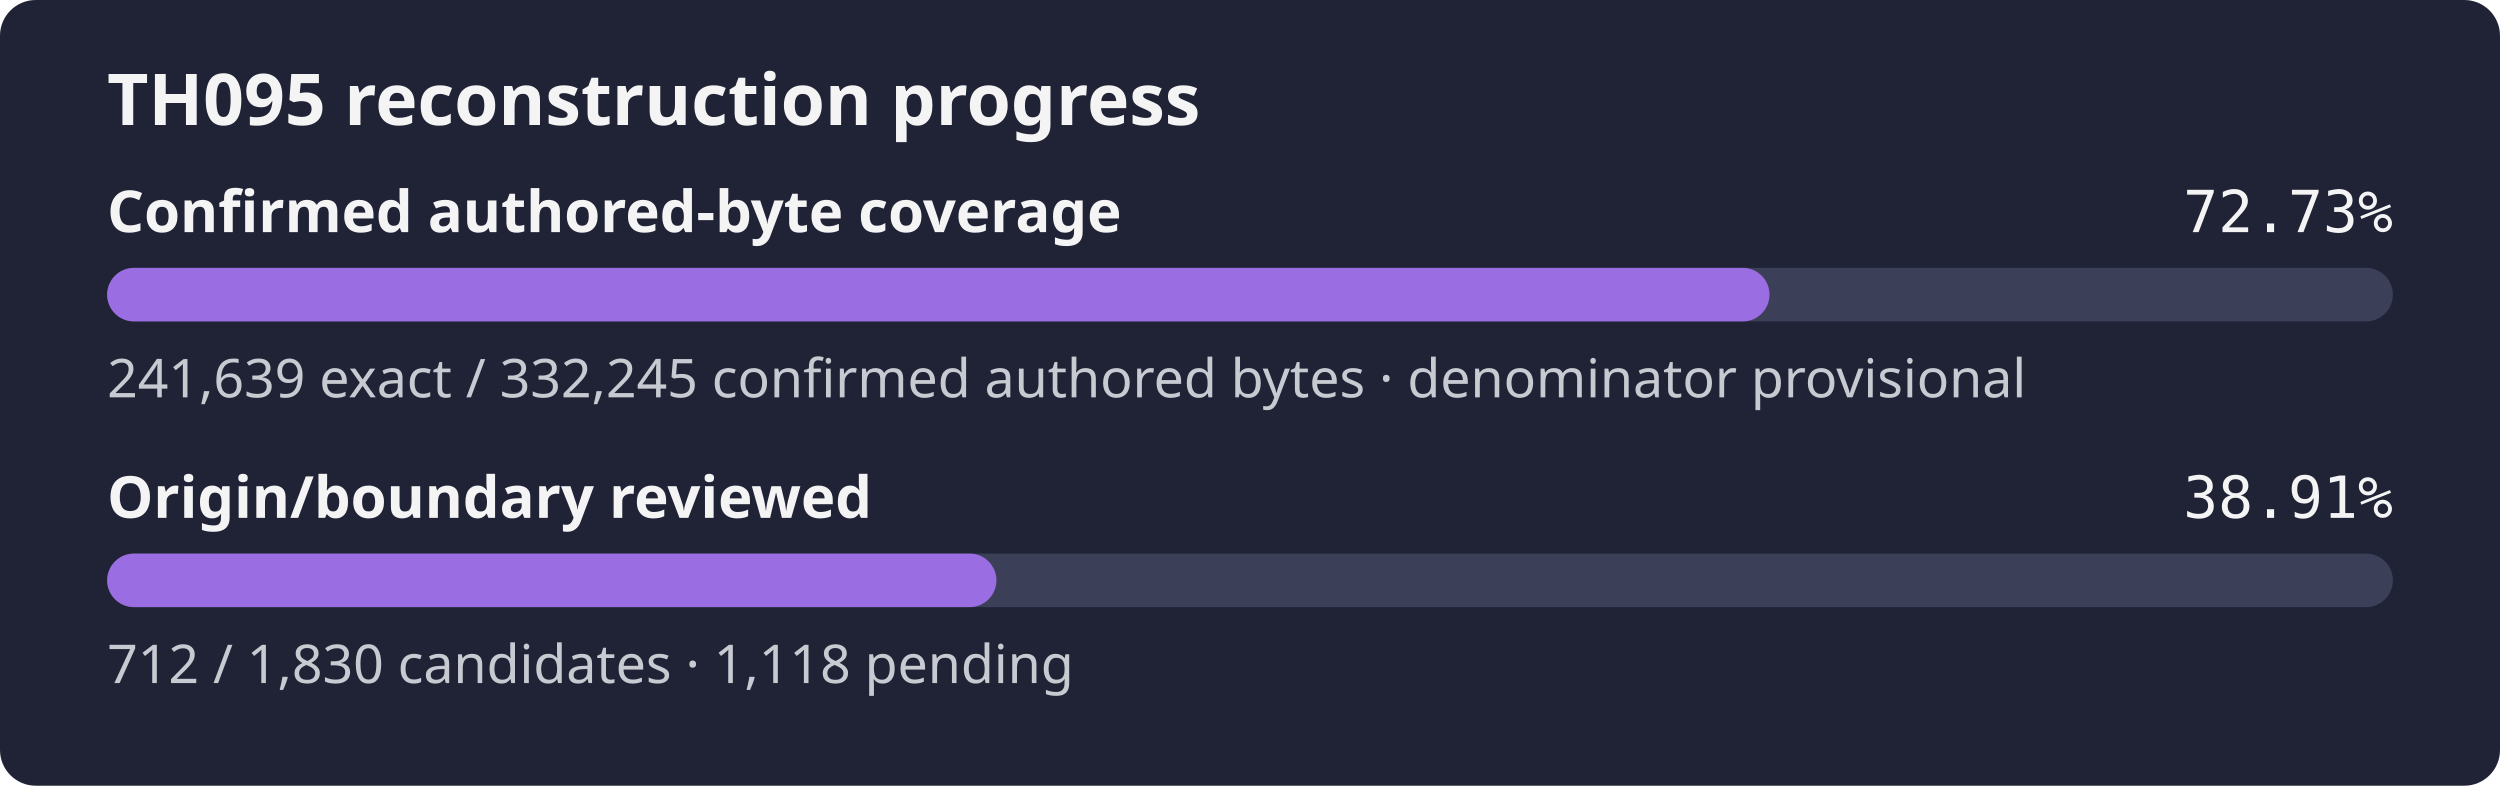
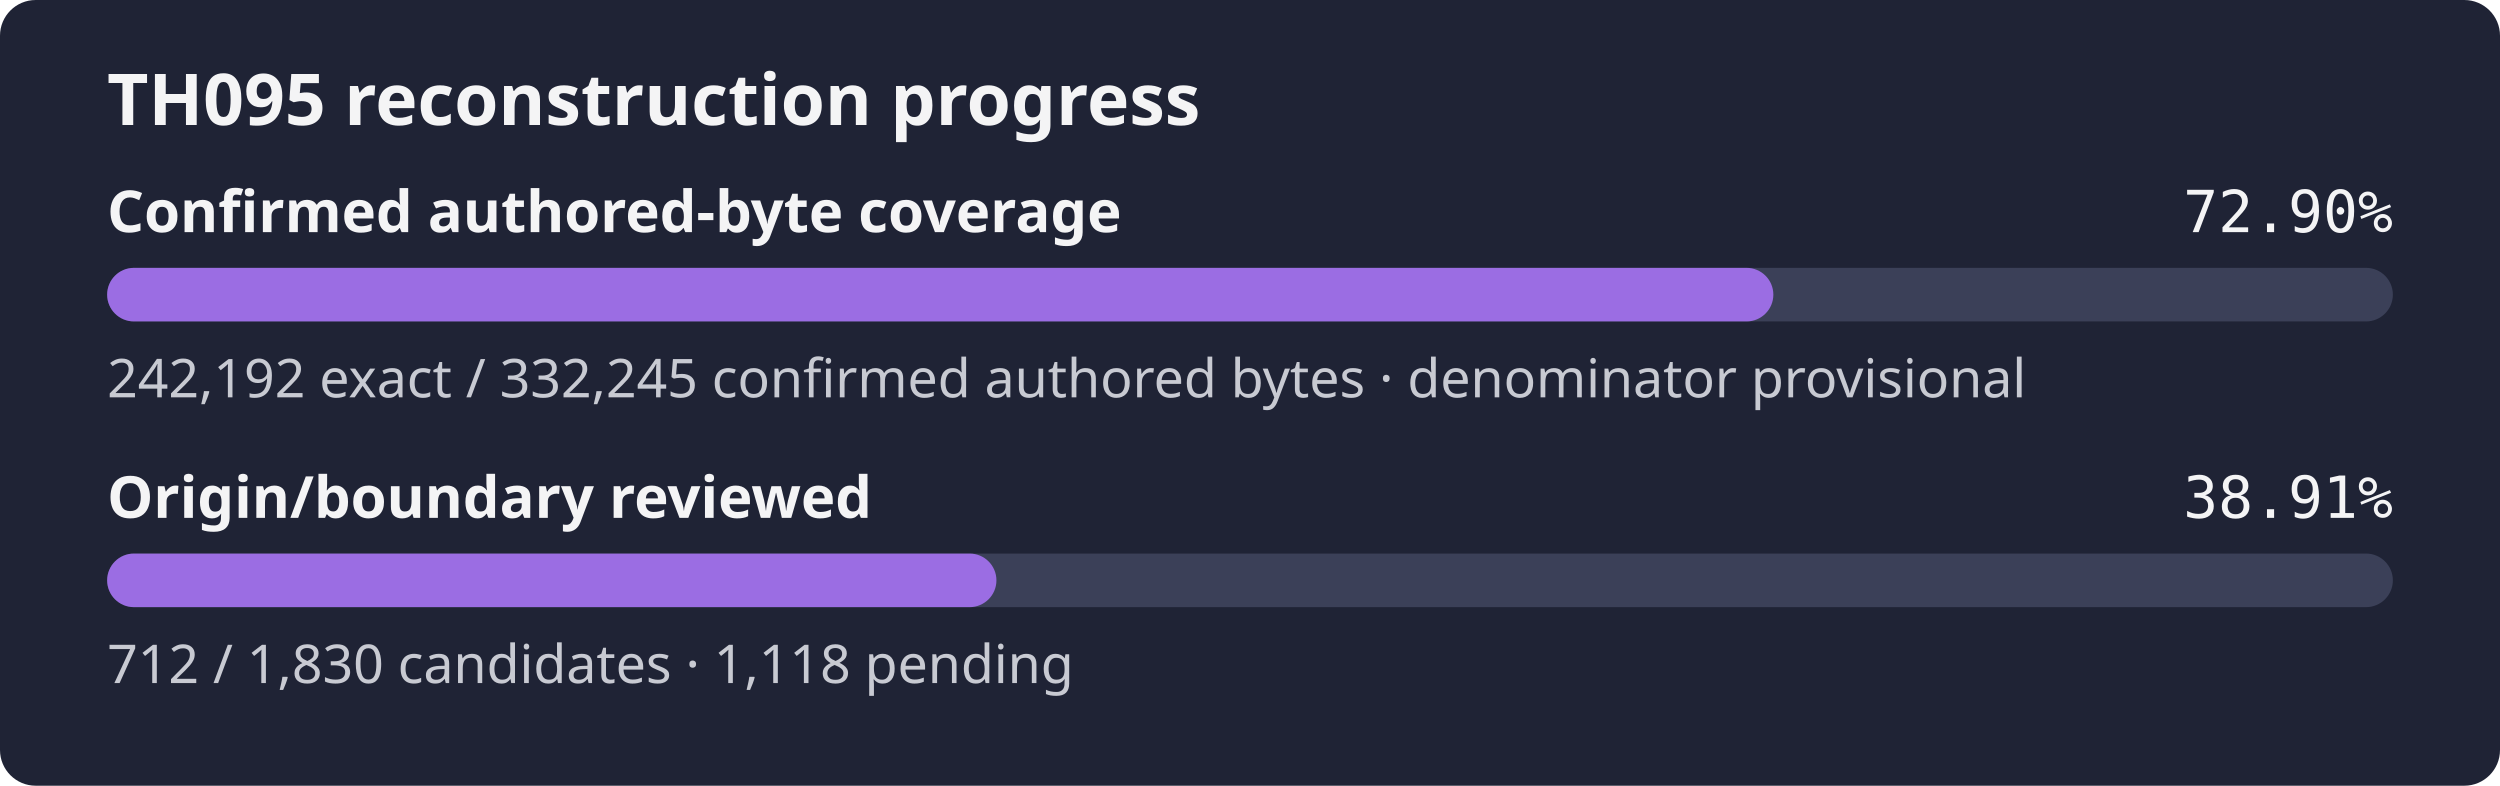
- <svg xmlns="http://www.w3.org/2000/svg" width="560" height="176" role="img" aria-label="TH095 reconstruction progress: 72.73% of the confirmed authored-byte set is exact, origin review 38.91%">
+ <svg xmlns="http://www.w3.org/2000/svg" width="560" height="176" role="img" aria-label="TH095 reconstruction progress: 72.90% of the confirmed authored-byte set is exact, origin review 38.91%">
  <rect width="560" height="176" rx="8" fill="#1f2335" />
  <text x="24" y="28" fill="#f4f4f5" font-family="sans-serif" font-size="16" font-weight="600">TH095 reconstruction progress</text>
  <text x="24" y="52" fill="#f4f4f5" font-family="sans-serif" font-size="13" font-weight="600">Confirmed authored-byte coverage</text>
-   <text x="536" y="52" fill="#f4f4f5" text-anchor="end" font-family="monospace" font-size="13">72.73%</text>
+   <text x="536" y="52" fill="#f4f4f5" text-anchor="end" font-family="monospace" font-size="13">72.90%</text>
  <rect x="24" y="60" width="512" height="12" rx="6" fill="#3b4058" />
-   <rect x="24" y="60" width="372.37" height="12" rx="6" fill="#9b6de3" />
-   <text x="24" y="89" fill="#c8cad2" font-family="sans-serif" font-size="12">241,639 exact / 332,245 confirmed authored bytes · denominator provisional</text>
+   <rect x="24" y="60" width="373.23" height="12" rx="6" fill="#9b6de3" />
+   <text x="24" y="89" fill="#c8cad2" font-family="sans-serif" font-size="12">242,192 exact / 332,245 confirmed authored bytes · denominator provisional</text>
  <text x="24" y="116" fill="#f4f4f5" font-family="sans-serif" font-size="13" font-weight="600">Origin/boundary reviewed</text>
  <text x="536" y="116" fill="#f4f4f5" text-anchor="end" font-family="monospace" font-size="13">38.91%</text>
  <rect x="24" y="124" width="512" height="12" rx="6" fill="#3b4058" />
  <rect x="24" y="124" width="199.20" height="12" rx="6" fill="#9b6de3" />
  <text x="24" y="153" fill="#c8cad2" font-family="sans-serif" font-size="12">712 / 1,830 candidates · 1,118 pending</text>
</svg>
